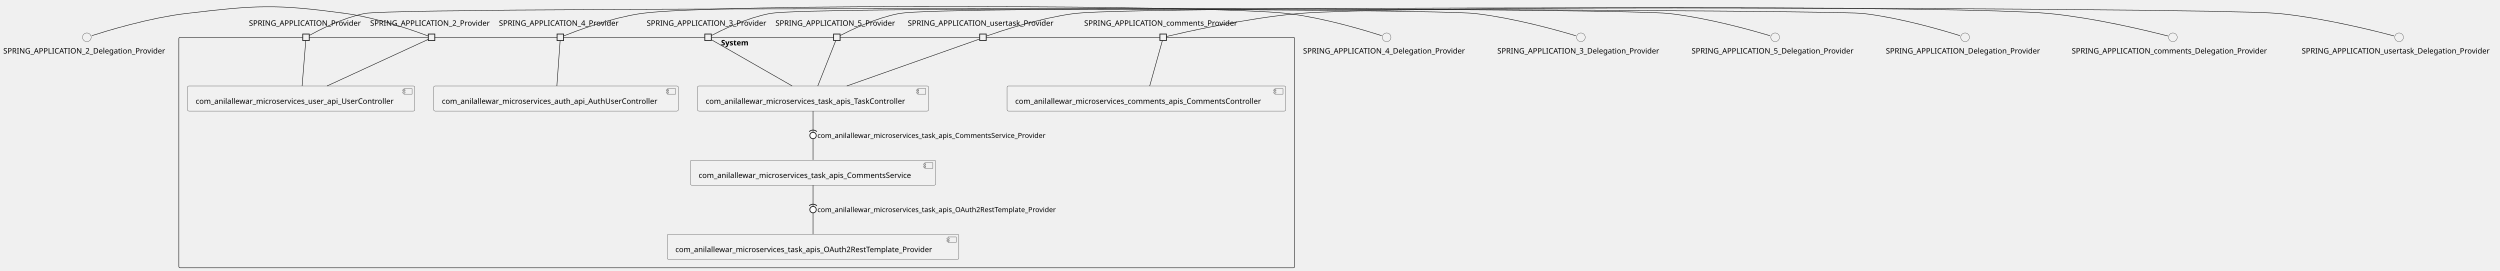
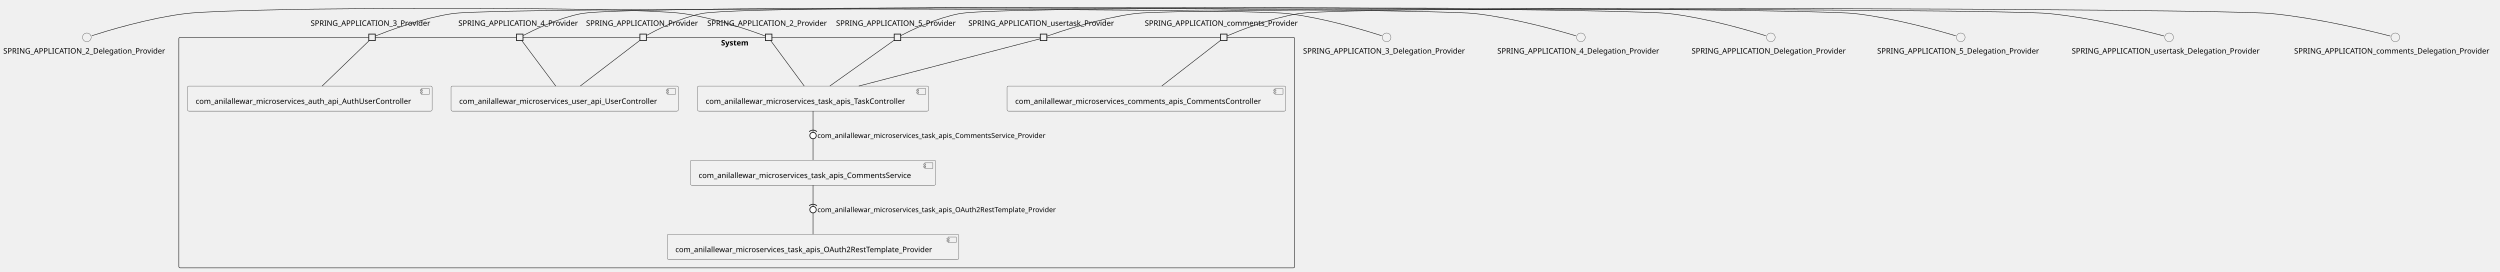
- <svg xmlns="http://www.w3.org/2000/svg" xmlns:xlink="http://www.w3.org/1999/xlink" contentStyleType="text/css" height="500px" preserveAspectRatio="none" style="width:4620px;height:500px;background:#FFFFFF;" version="1.1" viewBox="0 0 4620 500" width="4620px" zoomAndPan="magnify">
+ <svg xmlns="http://www.w3.org/2000/svg" xmlns:xlink="http://www.w3.org/1999/xlink" contentStyleType="text/css" height="501px" preserveAspectRatio="none" style="width:4620px;height:501px;background:#FFFFFF;" version="1.1" viewBox="0 0 4620 501" width="4620px" zoomAndPan="magnify">
  <defs />
  <g>
    <g id="cluster_System">
-       <rect fill="none" height="426" rx="2.5" ry="2.5" style="stroke:#181818;stroke-width:1.0;" width="2062" x="330.5" y="68.92" />
-       <text fill="#000000" font-family="sans-serif" font-size="14" font-weight="bold" lengthAdjust="spacing" textLength="58" x="1332.5" y="83.915">System</text>
+       <rect fill="none" height="426" rx="2.5" ry="2.5" style="stroke:#181818;stroke-width:1.0;" width="2062" x="330.5" y="69.01" />
+       <text fill="#000000" font-family="sans-serif" font-size="14" font-weight="bold" lengthAdjust="spacing" textLength="58" x="1332.5" y="84.005">System</text>
    </g>
    <g id="elem_com_anilallewar_microservices_auth_api_AuthUserController">
-       <a href="anilallewar-microservices-basics-spring-boot.repository#_SwfTI7nDEe-A59wkRz9D5w" target="_top" title="anilallewar-microservices-basics-spring-boot.repository#_SwfTI7nDEe-A59wkRz9D5w" xlink:actuate="onRequest" xlink:href="anilallewar-microservices-basics-spring-boot.repository#_SwfTI7nDEe-A59wkRz9D5w" xlink:show="new" xlink:title="anilallewar-microservices-basics-spring-boot.repository#_SwfTI7nDEe-A59wkRz9D5w" xlink:type="simple">
-         <rect fill="#F1F1F1" height="46.297" rx="2.5" ry="2.5" style="stroke:#181818;stroke-width:0.5;" width="452" x="801.5" y="158.92" />
-         <rect fill="#F1F1F1" height="10" style="stroke:#181818;stroke-width:0.5;" width="15" x="1233.5" y="163.92" />
-         <rect fill="#F1F1F1" height="2" style="stroke:#181818;stroke-width:0.5;" width="4" x="1231.5" y="165.92" />
-         <rect fill="#F1F1F1" height="2" style="stroke:#181818;stroke-width:0.5;" width="4" x="1231.5" y="169.92" />
-         <text fill="#000000" font-family="sans-serif" font-size="14" lengthAdjust="spacing" textLength="412" x="816.5" y="191.915">com_anilallewar_microservices_auth_api_AuthUserController</text>
+       <a href="anilallewar-microservices-basics-spring-boot.repository#_EPCNErqNEe-iT5qnDf_APQ" target="_top" title="anilallewar-microservices-basics-spring-boot.repository#_EPCNErqNEe-iT5qnDf_APQ" xlink:actuate="onRequest" xlink:href="anilallewar-microservices-basics-spring-boot.repository#_EPCNErqNEe-iT5qnDf_APQ" xlink:show="new" xlink:title="anilallewar-microservices-basics-spring-boot.repository#_EPCNErqNEe-iT5qnDf_APQ" xlink:type="simple">
+         <rect fill="#F1F1F1" height="46.297" rx="2.5" ry="2.5" style="stroke:#181818;stroke-width:0.5;" width="452" x="346.5" y="159.01" />
+         <rect fill="#F1F1F1" height="10" style="stroke:#181818;stroke-width:0.5;" width="15" x="778.5" y="164.01" />
+         <rect fill="#F1F1F1" height="2" style="stroke:#181818;stroke-width:0.5;" width="4" x="776.5" y="166.01" />
+         <rect fill="#F1F1F1" height="2" style="stroke:#181818;stroke-width:0.5;" width="4" x="776.5" y="170.01" />
+         <text fill="#000000" font-family="sans-serif" font-size="14" lengthAdjust="spacing" textLength="412" x="361.5" y="192.005">com_anilallewar_microservices_auth_api_AuthUserController</text>
      </a>
    </g>
    <g id="elem_com_anilallewar_microservices_comments_apis_CommentsController">
-       <a href="anilallewar-microservices-basics-spring-boot.repository#_SwfTI7nDEe-A59wkRz9D5w" target="_top" title="anilallewar-microservices-basics-spring-boot.repository#_SwfTI7nDEe-A59wkRz9D5w" xlink:actuate="onRequest" xlink:href="anilallewar-microservices-basics-spring-boot.repository#_SwfTI7nDEe-A59wkRz9D5w" xlink:show="new" xlink:title="anilallewar-microservices-basics-spring-boot.repository#_SwfTI7nDEe-A59wkRz9D5w" xlink:type="simple">
-         <rect fill="#F1F1F1" height="46.297" rx="2.5" ry="2.5" style="stroke:#181818;stroke-width:0.5;" width="515" x="1861" y="158.92" />
-         <rect fill="#F1F1F1" height="10" style="stroke:#181818;stroke-width:0.5;" width="15" x="2356" y="163.92" />
-         <rect fill="#F1F1F1" height="2" style="stroke:#181818;stroke-width:0.5;" width="4" x="2354" y="165.92" />
-         <rect fill="#F1F1F1" height="2" style="stroke:#181818;stroke-width:0.5;" width="4" x="2354" y="169.92" />
-         <text fill="#000000" font-family="sans-serif" font-size="14" lengthAdjust="spacing" textLength="475" x="1876" y="191.915">com_anilallewar_microservices_comments_apis_CommentsController</text>
+       <a href="anilallewar-microservices-basics-spring-boot.repository#_EPCNErqNEe-iT5qnDf_APQ" target="_top" title="anilallewar-microservices-basics-spring-boot.repository#_EPCNErqNEe-iT5qnDf_APQ" xlink:actuate="onRequest" xlink:href="anilallewar-microservices-basics-spring-boot.repository#_EPCNErqNEe-iT5qnDf_APQ" xlink:show="new" xlink:title="anilallewar-microservices-basics-spring-boot.repository#_EPCNErqNEe-iT5qnDf_APQ" xlink:type="simple">
+         <rect fill="#F1F1F1" height="46.297" rx="2.5" ry="2.5" style="stroke:#181818;stroke-width:0.5;" width="515" x="1861" y="159.01" />
+         <rect fill="#F1F1F1" height="10" style="stroke:#181818;stroke-width:0.5;" width="15" x="2356" y="164.01" />
+         <rect fill="#F1F1F1" height="2" style="stroke:#181818;stroke-width:0.5;" width="4" x="2354" y="166.01" />
+         <rect fill="#F1F1F1" height="2" style="stroke:#181818;stroke-width:0.5;" width="4" x="2354" y="170.01" />
+         <text fill="#000000" font-family="sans-serif" font-size="14" lengthAdjust="spacing" textLength="475" x="1876" y="192.005">com_anilallewar_microservices_comments_apis_CommentsController</text>
      </a>
    </g>
    <g id="elem_com_anilallewar_microservices_task_apis_CommentsService">
-       <a href="anilallewar-microservices-basics-spring-boot.repository#_SwfTI7nDEe-A59wkRz9D5w" target="_top" title="anilallewar-microservices-basics-spring-boot.repository#_SwfTI7nDEe-A59wkRz9D5w" xlink:actuate="onRequest" xlink:href="anilallewar-microservices-basics-spring-boot.repository#_SwfTI7nDEe-A59wkRz9D5w" xlink:show="new" xlink:title="anilallewar-microservices-basics-spring-boot.repository#_SwfTI7nDEe-A59wkRz9D5w" xlink:type="simple">
-         <rect fill="#F1F1F1" height="46.297" rx="2.5" ry="2.5" style="stroke:#181818;stroke-width:0.5;" width="453" x="1276" y="295.92" />
-         <rect fill="#F1F1F1" height="10" style="stroke:#181818;stroke-width:0.5;" width="15" x="1709" y="300.92" />
-         <rect fill="#F1F1F1" height="2" style="stroke:#181818;stroke-width:0.5;" width="4" x="1707" y="302.92" />
-         <rect fill="#F1F1F1" height="2" style="stroke:#181818;stroke-width:0.5;" width="4" x="1707" y="306.92" />
-         <text fill="#000000" font-family="sans-serif" font-size="14" lengthAdjust="spacing" textLength="413" x="1291" y="328.915">com_anilallewar_microservices_task_apis_CommentsService</text>
+       <a href="anilallewar-microservices-basics-spring-boot.repository#_EPCNErqNEe-iT5qnDf_APQ" target="_top" title="anilallewar-microservices-basics-spring-boot.repository#_EPCNErqNEe-iT5qnDf_APQ" xlink:actuate="onRequest" xlink:href="anilallewar-microservices-basics-spring-boot.repository#_EPCNErqNEe-iT5qnDf_APQ" xlink:show="new" xlink:title="anilallewar-microservices-basics-spring-boot.repository#_EPCNErqNEe-iT5qnDf_APQ" xlink:type="simple">
+         <rect fill="#F1F1F1" height="46.297" rx="2.5" ry="2.5" style="stroke:#181818;stroke-width:0.5;" width="453" x="1276" y="296.01" />
+         <rect fill="#F1F1F1" height="10" style="stroke:#181818;stroke-width:0.5;" width="15" x="1709" y="301.01" />
+         <rect fill="#F1F1F1" height="2" style="stroke:#181818;stroke-width:0.5;" width="4" x="1707" y="303.01" />
+         <rect fill="#F1F1F1" height="2" style="stroke:#181818;stroke-width:0.5;" width="4" x="1707" y="307.01" />
+         <text fill="#000000" font-family="sans-serif" font-size="14" lengthAdjust="spacing" textLength="413" x="1291" y="329.005">com_anilallewar_microservices_task_apis_CommentsService</text>
      </a>
    </g>
    <g id="elem_com_anilallewar_microservices_task_apis_OAuth2RestTemplate_Provider">
-       <a href="anilallewar-microservices-basics-spring-boot.repository#_SwfTI7nDEe-A59wkRz9D5w" target="_top" title="anilallewar-microservices-basics-spring-boot.repository#_SwfTI7nDEe-A59wkRz9D5w" xlink:actuate="onRequest" xlink:href="anilallewar-microservices-basics-spring-boot.repository#_SwfTI7nDEe-A59wkRz9D5w" xlink:show="new" xlink:title="anilallewar-microservices-basics-spring-boot.repository#_SwfTI7nDEe-A59wkRz9D5w" xlink:type="simple">
-         <rect fill="#F1F1F1" height="46.297" rx="2.5" ry="2.5" style="stroke:#181818;stroke-width:0.5;" width="539" x="1233" y="432.92" />
-         <rect fill="#F1F1F1" height="10" style="stroke:#181818;stroke-width:0.5;" width="15" x="1752" y="437.92" />
-         <rect fill="#F1F1F1" height="2" style="stroke:#181818;stroke-width:0.5;" width="4" x="1750" y="439.92" />
-         <rect fill="#F1F1F1" height="2" style="stroke:#181818;stroke-width:0.5;" width="4" x="1750" y="443.92" />
-         <text fill="#000000" font-family="sans-serif" font-size="14" lengthAdjust="spacing" textLength="499" x="1248" y="465.915">com_anilallewar_microservices_task_apis_OAuth2RestTemplate_Provider</text>
+       <a href="anilallewar-microservices-basics-spring-boot.repository#_EPCNErqNEe-iT5qnDf_APQ" target="_top" title="anilallewar-microservices-basics-spring-boot.repository#_EPCNErqNEe-iT5qnDf_APQ" xlink:actuate="onRequest" xlink:href="anilallewar-microservices-basics-spring-boot.repository#_EPCNErqNEe-iT5qnDf_APQ" xlink:show="new" xlink:title="anilallewar-microservices-basics-spring-boot.repository#_EPCNErqNEe-iT5qnDf_APQ" xlink:type="simple">
+         <rect fill="#F1F1F1" height="46.297" rx="2.5" ry="2.5" style="stroke:#181818;stroke-width:0.5;" width="539" x="1233" y="433.01" />
+         <rect fill="#F1F1F1" height="10" style="stroke:#181818;stroke-width:0.5;" width="15" x="1752" y="438.01" />
+         <rect fill="#F1F1F1" height="2" style="stroke:#181818;stroke-width:0.5;" width="4" x="1750" y="440.01" />
+         <rect fill="#F1F1F1" height="2" style="stroke:#181818;stroke-width:0.5;" width="4" x="1750" y="444.01" />
+         <text fill="#000000" font-family="sans-serif" font-size="14" lengthAdjust="spacing" textLength="499" x="1248" y="466.005">com_anilallewar_microservices_task_apis_OAuth2RestTemplate_Provider</text>
      </a>
    </g>
    <g id="elem_com_anilallewar_microservices_task_apis_TaskController">
-       <a href="anilallewar-microservices-basics-spring-boot.repository#_SwfTI7nDEe-A59wkRz9D5w" target="_top" title="anilallewar-microservices-basics-spring-boot.repository#_SwfTI7nDEe-A59wkRz9D5w" xlink:actuate="onRequest" xlink:href="anilallewar-microservices-basics-spring-boot.repository#_SwfTI7nDEe-A59wkRz9D5w" xlink:show="new" xlink:title="anilallewar-microservices-basics-spring-boot.repository#_SwfTI7nDEe-A59wkRz9D5w" xlink:type="simple">
-         <rect fill="#F1F1F1" height="46.297" rx="2.5" ry="2.5" style="stroke:#181818;stroke-width:0.5;" width="427" x="1289" y="158.92" />
-         <rect fill="#F1F1F1" height="10" style="stroke:#181818;stroke-width:0.5;" width="15" x="1696" y="163.92" />
-         <rect fill="#F1F1F1" height="2" style="stroke:#181818;stroke-width:0.5;" width="4" x="1694" y="165.92" />
-         <rect fill="#F1F1F1" height="2" style="stroke:#181818;stroke-width:0.5;" width="4" x="1694" y="169.92" />
-         <text fill="#000000" font-family="sans-serif" font-size="14" lengthAdjust="spacing" textLength="387" x="1304" y="191.915">com_anilallewar_microservices_task_apis_TaskController</text>
+       <a href="anilallewar-microservices-basics-spring-boot.repository#_EPCNErqNEe-iT5qnDf_APQ" target="_top" title="anilallewar-microservices-basics-spring-boot.repository#_EPCNErqNEe-iT5qnDf_APQ" xlink:actuate="onRequest" xlink:href="anilallewar-microservices-basics-spring-boot.repository#_EPCNErqNEe-iT5qnDf_APQ" xlink:show="new" xlink:title="anilallewar-microservices-basics-spring-boot.repository#_EPCNErqNEe-iT5qnDf_APQ" xlink:type="simple">
+         <rect fill="#F1F1F1" height="46.297" rx="2.5" ry="2.5" style="stroke:#181818;stroke-width:0.5;" width="427" x="1289" y="159.01" />
+         <rect fill="#F1F1F1" height="10" style="stroke:#181818;stroke-width:0.5;" width="15" x="1696" y="164.01" />
+         <rect fill="#F1F1F1" height="2" style="stroke:#181818;stroke-width:0.5;" width="4" x="1694" y="166.01" />
+         <rect fill="#F1F1F1" height="2" style="stroke:#181818;stroke-width:0.5;" width="4" x="1694" y="170.01" />
+         <text fill="#000000" font-family="sans-serif" font-size="14" lengthAdjust="spacing" textLength="387" x="1304" y="192.005">com_anilallewar_microservices_task_apis_TaskController</text>
      </a>
    </g>
    <g id="elem_com_anilallewar_microservices_user_api_UserController">
-       <a href="anilallewar-microservices-basics-spring-boot.repository#_SwfTI7nDEe-A59wkRz9D5w" target="_top" title="anilallewar-microservices-basics-spring-boot.repository#_SwfTI7nDEe-A59wkRz9D5w" xlink:actuate="onRequest" xlink:href="anilallewar-microservices-basics-spring-boot.repository#_SwfTI7nDEe-A59wkRz9D5w" xlink:show="new" xlink:title="anilallewar-microservices-basics-spring-boot.repository#_SwfTI7nDEe-A59wkRz9D5w" xlink:type="simple">
-         <rect fill="#F1F1F1" height="46.297" rx="2.5" ry="2.5" style="stroke:#181818;stroke-width:0.5;" width="420" x="346.5" y="158.92" />
-         <rect fill="#F1F1F1" height="10" style="stroke:#181818;stroke-width:0.5;" width="15" x="746.5" y="163.92" />
-         <rect fill="#F1F1F1" height="2" style="stroke:#181818;stroke-width:0.5;" width="4" x="744.5" y="165.92" />
-         <rect fill="#F1F1F1" height="2" style="stroke:#181818;stroke-width:0.5;" width="4" x="744.5" y="169.92" />
-         <text fill="#000000" font-family="sans-serif" font-size="14" lengthAdjust="spacing" textLength="380" x="361.5" y="191.915">com_anilallewar_microservices_user_api_UserController</text>
+       <a href="anilallewar-microservices-basics-spring-boot.repository#_EPCNErqNEe-iT5qnDf_APQ" target="_top" title="anilallewar-microservices-basics-spring-boot.repository#_EPCNErqNEe-iT5qnDf_APQ" xlink:actuate="onRequest" xlink:href="anilallewar-microservices-basics-spring-boot.repository#_EPCNErqNEe-iT5qnDf_APQ" xlink:show="new" xlink:title="anilallewar-microservices-basics-spring-boot.repository#_EPCNErqNEe-iT5qnDf_APQ" xlink:type="simple">
+         <rect fill="#F1F1F1" height="46.297" rx="2.5" ry="2.5" style="stroke:#181818;stroke-width:0.5;" width="420" x="833.5" y="159.01" />
+         <rect fill="#F1F1F1" height="10" style="stroke:#181818;stroke-width:0.5;" width="15" x="1233.5" y="164.01" />
+         <rect fill="#F1F1F1" height="2" style="stroke:#181818;stroke-width:0.5;" width="4" x="1231.5" y="166.01" />
+         <rect fill="#F1F1F1" height="2" style="stroke:#181818;stroke-width:0.5;" width="4" x="1231.5" y="170.01" />
+         <text fill="#000000" font-family="sans-serif" font-size="14" lengthAdjust="spacing" textLength="380" x="848.5" y="192.005">com_anilallewar_microservices_user_api_UserController</text>
      </a>
    </g>
-     <text fill="#000000" font-family="sans-serif" font-size="14" lengthAdjust="spacing" textLength="227" x="684" y="47.618">SPRING_APPLICATION_2_Provider</text>
-     <rect fill="#F1F1F1" height="12" style="stroke:#181818;stroke-width:1.5;" width="12" x="791.5" y="62.92" />
-     <text fill="#000000" font-family="sans-serif" font-size="14" lengthAdjust="spacing" textLength="227" x="1195" y="47.618">SPRING_APPLICATION_3_Provider</text>
-     <rect fill="#F1F1F1" height="12" style="stroke:#181818;stroke-width:1.5;" width="12" x="1302.5" y="62.92" />
-     <text fill="#000000" font-family="sans-serif" font-size="14" lengthAdjust="spacing" textLength="227" x="922" y="47.618">SPRING_APPLICATION_4_Provider</text>
-     <rect fill="#F1F1F1" height="12" style="stroke:#181818;stroke-width:1.5;" width="12" x="1029.5" y="62.92" />
-     <text fill="#000000" font-family="sans-serif" font-size="14" lengthAdjust="spacing" textLength="227" x="1433" y="47.618">SPRING_APPLICATION_5_Provider</text>
-     <rect fill="#F1F1F1" height="12" style="stroke:#181818;stroke-width:1.5;" width="12" x="1540.5" y="62.92" />
-     <text fill="#000000" font-family="sans-serif" font-size="14" lengthAdjust="spacing" textLength="211" x="460" y="47.618">SPRING_APPLICATION_Provider</text>
-     <rect fill="#F1F1F1" height="12" style="stroke:#181818;stroke-width:1.5;" width="12" x="559.5" y="62.92" />
-     <text fill="#000000" font-family="sans-serif" font-size="14" lengthAdjust="spacing" textLength="292" x="2003.5" y="47.618">SPRING_APPLICATION_comments_Provider</text>
-     <rect fill="#F1F1F1" height="12" style="stroke:#181818;stroke-width:1.5;" width="12" x="2143.5" y="62.92" />
-     <text fill="#000000" font-family="sans-serif" font-size="14" lengthAdjust="spacing" textLength="278" x="1677.5" y="47.618">SPRING_APPLICATION_usertask_Provider</text>
-     <rect fill="#F1F1F1" height="12" style="stroke:#181818;stroke-width:1.5;" width="12" x="1810.5" y="62.92" />
+     <text fill="#000000" font-family="sans-serif" font-size="14" lengthAdjust="spacing" textLength="227" x="1307" y="47.708">SPRING_APPLICATION_2_Provider</text>
+     <rect fill="#F1F1F1" height="12" style="stroke:#181818;stroke-width:1.5;" width="12" x="1414.5" y="63.01" />
+     <text fill="#000000" font-family="sans-serif" font-size="14" lengthAdjust="spacing" textLength="227" x="574" y="47.708">SPRING_APPLICATION_3_Provider</text>
+     <rect fill="#F1F1F1" height="12" style="stroke:#181818;stroke-width:1.5;" width="12" x="681.5" y="63.01" />
+     <text fill="#000000" font-family="sans-serif" font-size="14" lengthAdjust="spacing" textLength="227" x="847" y="47.708">SPRING_APPLICATION_4_Provider</text>
+     <rect fill="#F1F1F1" height="12" style="stroke:#181818;stroke-width:1.5;" width="12" x="954.5" y="63.01" />
+     <text fill="#000000" font-family="sans-serif" font-size="14" lengthAdjust="spacing" textLength="227" x="1545" y="47.708">SPRING_APPLICATION_5_Provider</text>
+     <rect fill="#F1F1F1" height="12" style="stroke:#181818;stroke-width:1.5;" width="12" x="1652.5" y="63.01" />
+     <text fill="#000000" font-family="sans-serif" font-size="14" lengthAdjust="spacing" textLength="211" x="1083" y="47.708">SPRING_APPLICATION_Provider</text>
+     <rect fill="#F1F1F1" height="12" style="stroke:#181818;stroke-width:1.5;" width="12" x="1182.5" y="63.01" />
+     <text fill="#000000" font-family="sans-serif" font-size="14" lengthAdjust="spacing" textLength="292" x="2115.5" y="47.708">SPRING_APPLICATION_comments_Provider</text>
+     <rect fill="#F1F1F1" height="12" style="stroke:#181818;stroke-width:1.5;" width="12" x="2255.5" y="63.01" />
+     <text fill="#000000" font-family="sans-serif" font-size="14" lengthAdjust="spacing" textLength="278" x="1789.5" y="47.708">SPRING_APPLICATION_usertask_Provider</text>
+     <rect fill="#F1F1F1" height="12" style="stroke:#181818;stroke-width:1.5;" width="12" x="1922.5" y="63.01" />
    <g id="elem_SPRING_APPLICATION_2_Delegation_Provider">
-       <ellipse cx="160.5" cy="68.92" fill="#F1F1F1" rx="8" ry="8" style="stroke:#181818;stroke-width:0.5;" />
-       <text fill="#000000" font-family="sans-serif" font-size="14" lengthAdjust="spacing" textLength="309" x="6" y="98.915">SPRING_APPLICATION_2_Delegation_Provider</text>
+       <ellipse cx="160.5" cy="69.01" fill="#F1F1F1" rx="8" ry="8" style="stroke:#181818;stroke-width:0.5;" />
+       <text fill="#000000" font-family="sans-serif" font-size="14" lengthAdjust="spacing" textLength="309" x="6" y="99.005">SPRING_APPLICATION_2_Delegation_Provider</text>
    </g>
    <g id="elem_SPRING_APPLICATION_3_Delegation_Provider">
-       <ellipse cx="2921.5" cy="68.92" fill="#F1F1F1" rx="8" ry="8" style="stroke:#181818;stroke-width:0.5;" />
-       <text fill="#000000" font-family="sans-serif" font-size="14" lengthAdjust="spacing" textLength="309" x="2767" y="98.915">SPRING_APPLICATION_3_Delegation_Provider</text>
+       <ellipse cx="2562.5" cy="69.01" fill="#F1F1F1" rx="8" ry="8" style="stroke:#181818;stroke-width:0.5;" />
+       <text fill="#000000" font-family="sans-serif" font-size="14" lengthAdjust="spacing" textLength="309" x="2408" y="99.005">SPRING_APPLICATION_3_Delegation_Provider</text>
    </g>
    <g id="elem_SPRING_APPLICATION_4_Delegation_Provider">
-       <ellipse cx="2562.5" cy="68.92" fill="#F1F1F1" rx="8" ry="8" style="stroke:#181818;stroke-width:0.5;" />
-       <text fill="#000000" font-family="sans-serif" font-size="14" lengthAdjust="spacing" textLength="309" x="2408" y="98.915">SPRING_APPLICATION_4_Delegation_Provider</text>
+       <ellipse cx="2921.5" cy="69.01" fill="#F1F1F1" rx="8" ry="8" style="stroke:#181818;stroke-width:0.5;" />
+       <text fill="#000000" font-family="sans-serif" font-size="14" lengthAdjust="spacing" textLength="309" x="2767" y="99.005">SPRING_APPLICATION_4_Delegation_Provider</text>
    </g>
    <g id="elem_SPRING_APPLICATION_5_Delegation_Provider">
-       <ellipse cx="3280.5" cy="68.92" fill="#F1F1F1" rx="8" ry="8" style="stroke:#181818;stroke-width:0.5;" />
-       <text fill="#000000" font-family="sans-serif" font-size="14" lengthAdjust="spacing" textLength="309" x="3126" y="98.915">SPRING_APPLICATION_5_Delegation_Provider</text>
+       <ellipse cx="3623.5" cy="69.01" fill="#F1F1F1" rx="8" ry="8" style="stroke:#181818;stroke-width:0.5;" />
+       <text fill="#000000" font-family="sans-serif" font-size="14" lengthAdjust="spacing" textLength="309" x="3469" y="99.005">SPRING_APPLICATION_5_Delegation_Provider</text>
    </g>
    <g id="elem_SPRING_APPLICATION_Delegation_Provider">
-       <ellipse cx="3631.5" cy="68.92" fill="#F1F1F1" rx="8" ry="8" style="stroke:#181818;stroke-width:0.5;" />
-       <text fill="#000000" font-family="sans-serif" font-size="14" lengthAdjust="spacing" textLength="293" x="3485" y="98.915">SPRING_APPLICATION_Delegation_Provider</text>
+       <ellipse cx="3272.5" cy="69.01" fill="#F1F1F1" rx="8" ry="8" style="stroke:#181818;stroke-width:0.5;" />
+       <text fill="#000000" font-family="sans-serif" font-size="14" lengthAdjust="spacing" textLength="293" x="3126" y="99.005">SPRING_APPLICATION_Delegation_Provider</text>
    </g>
    <g id="elem_SPRING_APPLICATION_comments_Delegation_Provider">
-       <ellipse cx="4015.5" cy="68.92" fill="#F1F1F1" rx="8" ry="8" style="stroke:#181818;stroke-width:0.5;" />
-       <text fill="#000000" font-family="sans-serif" font-size="14" lengthAdjust="spacing" textLength="374" x="3828.5" y="98.915">SPRING_APPLICATION_comments_Delegation_Provider</text>
+       <ellipse cx="4426.5" cy="69.01" fill="#F1F1F1" rx="8" ry="8" style="stroke:#181818;stroke-width:0.5;" />
+       <text fill="#000000" font-family="sans-serif" font-size="14" lengthAdjust="spacing" textLength="374" x="4239.5" y="99.005">SPRING_APPLICATION_comments_Delegation_Provider</text>
    </g>
    <g id="elem_SPRING_APPLICATION_usertask_Delegation_Provider">
-       <ellipse cx="4433.5" cy="68.92" fill="#F1F1F1" rx="8" ry="8" style="stroke:#181818;stroke-width:0.5;" />
-       <text fill="#000000" font-family="sans-serif" font-size="14" lengthAdjust="spacing" textLength="360" x="4253.5" y="98.915">SPRING_APPLICATION_usertask_Delegation_Provider</text>
+       <ellipse cx="4008.5" cy="69.01" fill="#F1F1F1" rx="8" ry="8" style="stroke:#181818;stroke-width:0.5;" />
+       <text fill="#000000" font-family="sans-serif" font-size="14" lengthAdjust="spacing" textLength="360" x="3828.5" y="99.005">SPRING_APPLICATION_usertask_Delegation_Provider</text>
    </g>
    <g id="link_SPRING_APPLICATION_2_Delegation_Provider_SPRING_APPLICATION_2_Provider">
-       <path d="M169.53,65.95 C195.97,57.43 275.68,33 344,24.92 C474.2,9.53 509.09,7.22 639,24.92 C699.84,33.21 770.28,58.61 791.29,66.53 " fill="none" id="SPRING_APPLICATION_2_Delegation_Provider-SPRING_APPLICATION_2_Provider" style="stroke:#181818;stroke-width:1.0;" />
+       <path d="M169.53,66.04 C195.97,57.52 275.68,33.09 344,25.01 C445.29,13.04 1160.93,11.24 1262,25.01 C1322.84,33.3 1393.28,58.7 1414.29,66.62 " fill="none" id="SPRING_APPLICATION_2_Delegation_Provider-SPRING_APPLICATION_2_Provider" style="stroke:#181818;stroke-width:1.0;" />
    </g>
-     <g id="link_SPRING_APPLICATION_2_Provider_com_anilallewar_microservices_user_api_UserController">
-       <path d="M791.3,72.78 C765.51,84.65 665.26,130.83 604.4,158.86 " fill="none" id="SPRING_APPLICATION_2_Provider-com_anilallewar_microservices_user_api_UserController" style="stroke:#181818;stroke-width:1.0;" />
+     <g id="link_SPRING_APPLICATION_2_Provider_com_anilallewar_microservices_task_apis_TaskController">
+       <path d="M1424.24,75.07 C1435.01,89.66 1466.64,132.47 1486.23,158.99 " fill="none" id="SPRING_APPLICATION_2_Provider-com_anilallewar_microservices_task_apis_TaskController" style="stroke:#181818;stroke-width:1.0;" />
    </g>
    <g id="link_SPRING_APPLICATION_3_Delegation_Provider_SPRING_APPLICATION_3_Provider">
-       <path d="M2912.22,66.07 C2884.27,57.66 2798.32,33.03 2725,24.92 C2653.1,16.97 1494.12,11.73 1423,24.92 C1379.66,32.96 1331.55,56.77 1314.72,65.58 " fill="none" id="SPRING_APPLICATION_3_Delegation_Provider-SPRING_APPLICATION_3_Provider" style="stroke:#181818;stroke-width:1.0;" />
+       <path d="M2553.47,66.04 C2527.03,57.52 2447.32,33.09 2379,25.01 C2293.93,14.95 921.79,12.79 837,25.01 C779.69,33.27 713.73,58.47 693.62,66.51 " fill="none" id="SPRING_APPLICATION_3_Delegation_Provider-SPRING_APPLICATION_3_Provider" style="stroke:#181818;stroke-width:1.0;" />
    </g>
-     <g id="link_SPRING_APPLICATION_3_Provider_com_anilallewar_microservices_task_apis_TaskController">
-       <path d="M1314.52,73.36 C1336.78,86.1 1415.62,131.21 1463.85,158.8 " fill="none" id="SPRING_APPLICATION_3_Provider-com_anilallewar_microservices_task_apis_TaskController" style="stroke:#181818;stroke-width:1.0;" />
+     <g id="link_SPRING_APPLICATION_3_Provider_com_anilallewar_microservices_auth_api_AuthUserController">
+       <path d="M682.26,75.07 C667.14,89.66 622.79,132.47 595.31,158.99 " fill="none" id="SPRING_APPLICATION_3_Provider-com_anilallewar_microservices_auth_api_AuthUserController" style="stroke:#181818;stroke-width:1.0;" />
    </g>
    <g id="link_SPRING_APPLICATION_4_Delegation_Provider_SPRING_APPLICATION_4_Provider">
-       <path d="M2553.47,65.95 C2527.03,57.43 2447.32,33 2379,24.92 C2247.25,9.35 1316.31,6 1185,24.92 C1127.69,33.18 1061.73,58.38 1041.62,66.42 " fill="none" id="SPRING_APPLICATION_4_Delegation_Provider-SPRING_APPLICATION_4_Provider" style="stroke:#181818;stroke-width:1.0;" />
+       <path d="M2912.22,66.16 C2884.27,57.75 2798.32,33.12 2725,25.01 C2633.89,14.93 1165.13,8.29 1075,25.01 C1031.66,33.05 983.55,56.86 966.72,65.67 " fill="none" id="SPRING_APPLICATION_4_Delegation_Provider-SPRING_APPLICATION_4_Provider" style="stroke:#181818;stroke-width:1.0;" />
    </g>
-     <g id="link_SPRING_APPLICATION_4_Provider_com_anilallewar_microservices_auth_api_AuthUserController">
-       <path d="M1035.14,74.98 C1034.08,89.57 1031,132.38 1029.09,158.9 " fill="none" id="SPRING_APPLICATION_4_Provider-com_anilallewar_microservices_auth_api_AuthUserController" style="stroke:#181818;stroke-width:1.0;" />
+     <g id="link_SPRING_APPLICATION_4_Provider_com_anilallewar_microservices_user_api_UserController">
+       <path d="M964.28,75.07 C975.19,89.66 1007.2,132.47 1027.03,158.99 " fill="none" id="SPRING_APPLICATION_4_Provider-com_anilallewar_microservices_user_api_UserController" style="stroke:#181818;stroke-width:1.0;" />
    </g>
    <g id="link_SPRING_APPLICATION_5_Delegation_Provider_SPRING_APPLICATION_5_Provider">
-       <path d="M3271.22,66.07 C3243.27,57.66 3157.32,33.03 3084,24.92 C3005.48,16.24 1739.7,10.62 1662,24.92 C1618.1,33 1569.29,57 1552.53,65.71 " fill="none" id="SPRING_APPLICATION_5_Delegation_Provider-SPRING_APPLICATION_5_Provider" style="stroke:#181818;stroke-width:1.0;" />
+       <path d="M3614.22,66.16 C3586.27,57.75 3500.32,33.12 3427,25.01 C3335.72,14.92 1864.32,8.39 1774,25.01 C1730.1,33.09 1681.29,57.09 1664.53,65.8 " fill="none" id="SPRING_APPLICATION_5_Delegation_Provider-SPRING_APPLICATION_5_Provider" style="stroke:#181818;stroke-width:1.0;" />
    </g>
    <g id="link_SPRING_APPLICATION_5_Provider_com_anilallewar_microservices_task_apis_TaskController">
-       <path d="M1544.5,74.98 C1538.71,89.57 1521.74,132.38 1511.23,158.9 " fill="none" id="SPRING_APPLICATION_5_Provider-com_anilallewar_microservices_task_apis_TaskController" style="stroke:#181818;stroke-width:1.0;" />
+       <path d="M1652.19,74.5 C1632.53,88.49 1571.4,131.99 1533.61,158.87 " fill="none" id="SPRING_APPLICATION_5_Provider-com_anilallewar_microservices_task_apis_TaskController" style="stroke:#181818;stroke-width:1.0;" />
    </g>
    <g id="link_SPRING_APPLICATION_Delegation_Provider_SPRING_APPLICATION_Provider">
-       <path d="M3622.22,65.95 C3595.04,57.43 3513.11,32.99 3443,24.92 C3366.59,16.12 749.49,10.19 674,24.92 C632.9,32.94 587.69,56.54 571.6,65.46 " fill="none" id="SPRING_APPLICATION_Delegation_Provider-SPRING_APPLICATION_Provider" style="stroke:#181818;stroke-width:1.0;" />
+       <path d="M3263.22,66.04 C3236.04,57.52 3154.11,33.08 3084,25.01 C2985.37,13.65 1394.44,6 1297,25.01 C1255.9,33.03 1210.69,56.63 1194.6,65.55 " fill="none" id="SPRING_APPLICATION_Delegation_Provider-SPRING_APPLICATION_Provider" style="stroke:#181818;stroke-width:1.0;" />
    </g>
    <g id="link_SPRING_APPLICATION_Provider_com_anilallewar_microservices_user_api_UserController">
-       <path d="M565.09,74.98 C563.91,89.57 560.44,132.38 558.29,158.9 " fill="none" id="SPRING_APPLICATION_Provider-com_anilallewar_microservices_user_api_UserController" style="stroke:#181818;stroke-width:1.0;" />
+       <path d="M1182.27,74.78 C1163.62,89.05 1107.39,132.1 1072.49,158.81 " fill="none" id="SPRING_APPLICATION_Provider-com_anilallewar_microservices_user_api_UserController" style="stroke:#181818;stroke-width:1.0;" />
    </g>
    <g id="link_SPRING_APPLICATION_comments_Delegation_Provider_SPRING_APPLICATION_comments_Provider">
-       <path d="M4006.41,66.53 C3975.69,58.6 3872.83,33.17 3786,24.92 C3632.8,10.37 2554.31,11.61 2401,24.92 C2302.08,33.51 2183.72,60.75 2155.67,67.43 " fill="none" id="SPRING_APPLICATION_comments_Delegation_Provider-SPRING_APPLICATION_comments_Provider" style="stroke:#181818;stroke-width:1.0;" />
+       <path d="M4417.41,66.62 C4386.69,58.69 4283.83,33.26 4197,25.01 C4097.67,15.57 2499.62,9.83 2401,25.01 C2347.79,33.2 2287.04,58 2267.73,66.28 " fill="none" id="SPRING_APPLICATION_comments_Delegation_Provider-SPRING_APPLICATION_comments_Provider" style="stroke:#181818;stroke-width:1.0;" />
    </g>
    <g id="link_SPRING_APPLICATION_comments_Provider_com_anilallewar_microservices_comments_apis_CommentsController">
-       <path d="M2148.09,74.98 C2144.01,89.57 2132.06,132.38 2124.65,158.9 " fill="none" id="SPRING_APPLICATION_comments_Provider-com_anilallewar_microservices_comments_apis_CommentsController" style="stroke:#181818;stroke-width:1.0;" />
+       <path d="M2255.36,74.78 C2236.97,89.05 2181.51,132.1 2147.09,158.81 " fill="none" id="SPRING_APPLICATION_comments_Provider-com_anilallewar_microservices_comments_apis_CommentsController" style="stroke:#181818;stroke-width:1.0;" />
    </g>
    <g id="link_SPRING_APPLICATION_usertask_Delegation_Provider_SPRING_APPLICATION_usertask_Provider">
-       <path d="M4424.27,66.42 C4394,58.36 4294.86,33.13 4211,24.92 C4087.98,12.87 2108.62,9.26 1986,24.92 C1920.56,33.28 1844.27,59.08 1822.55,66.75 " fill="none" id="SPRING_APPLICATION_usertask_Delegation_Provider-SPRING_APPLICATION_usertask_Provider" style="stroke:#181818;stroke-width:1.0;" />
+       <path d="M3999.27,66.51 C3969,58.45 3869.86,33.22 3786,25.01 C3692.67,15.87 2191.02,13.13 2098,25.01 C2032.56,33.37 1956.27,59.17 1934.55,66.84 " fill="none" id="SPRING_APPLICATION_usertask_Delegation_Provider-SPRING_APPLICATION_usertask_Provider" style="stroke:#181818;stroke-width:1.0;" />
    </g>
    <g id="link_SPRING_APPLICATION_usertask_Provider_com_anilallewar_microservices_task_apis_TaskController">
-       <path d="M1810.23,72.14 C1779.8,82.89 1645.76,130.28 1564.96,158.84 " fill="none" id="SPRING_APPLICATION_usertask_Provider-com_anilallewar_microservices_task_apis_TaskController" style="stroke:#181818;stroke-width:1.0;" />
+       <path d="M1922.48,71.58 C1886.63,80.92 1699.09,129.79 1587.1,158.97 " fill="none" id="SPRING_APPLICATION_usertask_Provider-com_anilallewar_microservices_task_apis_TaskController" style="stroke:#181818;stroke-width:1.0;" />
    </g>
    <g id="link_com_anilallewar_microservices_task_apis_TaskController_com_anilallewar_microservices_task_apis_CommentsService">
-       <path d="M1502.5,205.21 C1502.5,230.23 1502.5,270.57 1502.5,295.59 " fill="none" id="com_anilallewar_microservices_task_apis_TaskController-com_anilallewar_microservices_task_apis_CommentsService" style="stroke:#181818;stroke-width:1.0;" />
-       <text fill="#000000" font-family="sans-serif" font-size="13" lengthAdjust="spacing" textLength="447" x="1510.5" y="254.987">com_anilallewar_microservices_task_apis_CommentsService_Provider</text>
-       <path d="M1509.571,243.329 A10,10 0 0 0 1495.429 243.329" fill="none" style="stroke:#181818;stroke-width:1.5;" />
-       <ellipse cx="1502.5" cy="250.4" fill="#FFFFFF" rx="6" ry="6" style="stroke:#181818;stroke-width:1.5;" />
+       <path d="M1502.5,205.3 C1502.5,230.32 1502.5,270.66 1502.5,295.68 " fill="none" id="com_anilallewar_microservices_task_apis_TaskController-com_anilallewar_microservices_task_apis_CommentsService" style="stroke:#181818;stroke-width:1.0;" />
+       <text fill="#000000" font-family="sans-serif" font-size="13" lengthAdjust="spacing" textLength="447" x="1510.5" y="255.077">com_anilallewar_microservices_task_apis_CommentsService_Provider</text>
+       <path d="M1509.571,243.419 A10,10 0 0 0 1495.429 243.419" fill="none" style="stroke:#181818;stroke-width:1.5;" />
+       <ellipse cx="1502.5" cy="250.49" fill="#FFFFFF" rx="6" ry="6" style="stroke:#181818;stroke-width:1.5;" />
    </g>
    <g id="link_com_anilallewar_microservices_task_apis_CommentsService_com_anilallewar_microservices_task_apis_OAuth2RestTemplate_Provider">
-       <path d="M1502.5,342.21 C1502.5,367.23 1502.5,407.57 1502.5,432.59 " fill="none" id="com_anilallewar_microservices_task_apis_CommentsService-com_anilallewar_microservices_task_apis_OAuth2RestTemplate_Provider" style="stroke:#181818;stroke-width:1.0;" />
-       <text fill="#000000" font-family="sans-serif" font-size="13" lengthAdjust="spacing" textLength="465" x="1510.5" y="391.987">com_anilallewar_microservices_task_apis_OAuth2RestTemplate_Provider</text>
-       <path d="M1509.571,380.329 A10,10 0 0 0 1495.429 380.329" fill="none" style="stroke:#181818;stroke-width:1.5;" />
-       <ellipse cx="1502.5" cy="387.4" fill="#FFFFFF" rx="6" ry="6" style="stroke:#181818;stroke-width:1.5;" />
+       <path d="M1502.5,342.3 C1502.5,367.32 1502.5,407.66 1502.5,432.68 " fill="none" id="com_anilallewar_microservices_task_apis_CommentsService-com_anilallewar_microservices_task_apis_OAuth2RestTemplate_Provider" style="stroke:#181818;stroke-width:1.0;" />
+       <text fill="#000000" font-family="sans-serif" font-size="13" lengthAdjust="spacing" textLength="465" x="1510.5" y="392.077">com_anilallewar_microservices_task_apis_OAuth2RestTemplate_Provider</text>
+       <path d="M1509.571,380.419 A10,10 0 0 0 1495.429 380.419" fill="none" style="stroke:#181818;stroke-width:1.5;" />
+       <ellipse cx="1502.5" cy="387.49" fill="#FFFFFF" rx="6" ry="6" style="stroke:#181818;stroke-width:1.5;" />
    </g>
  </g>
</svg>
